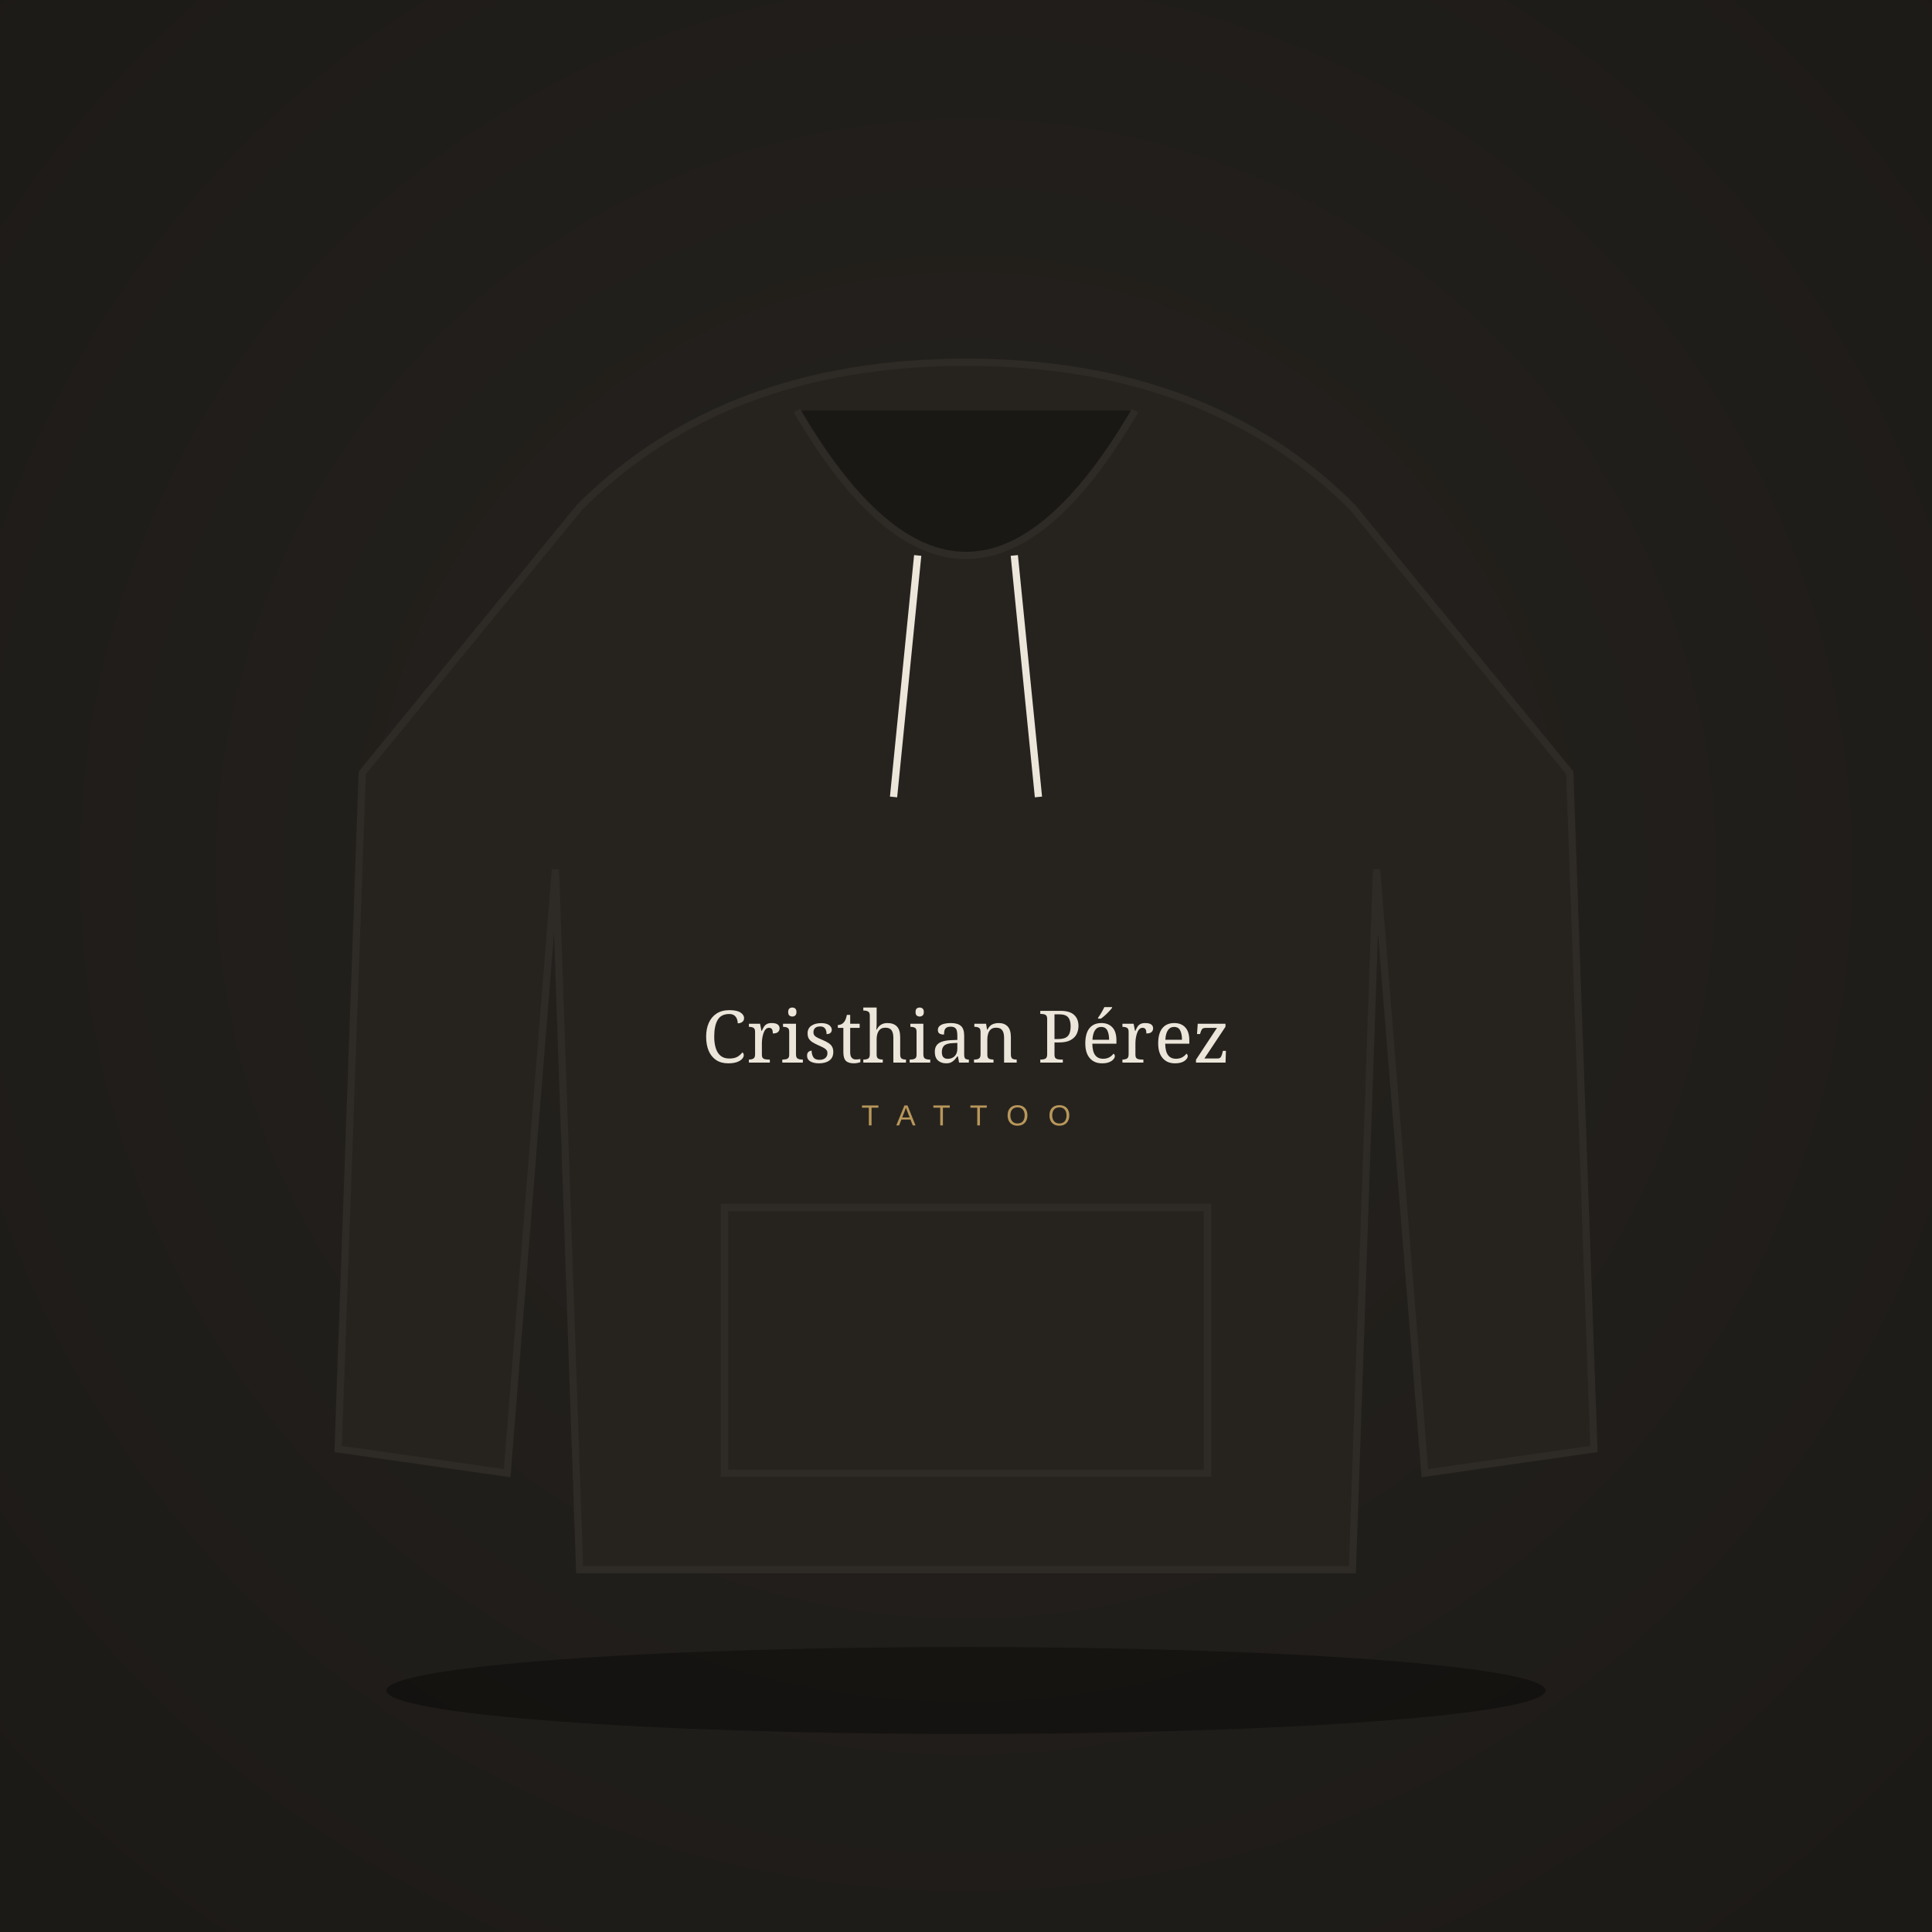
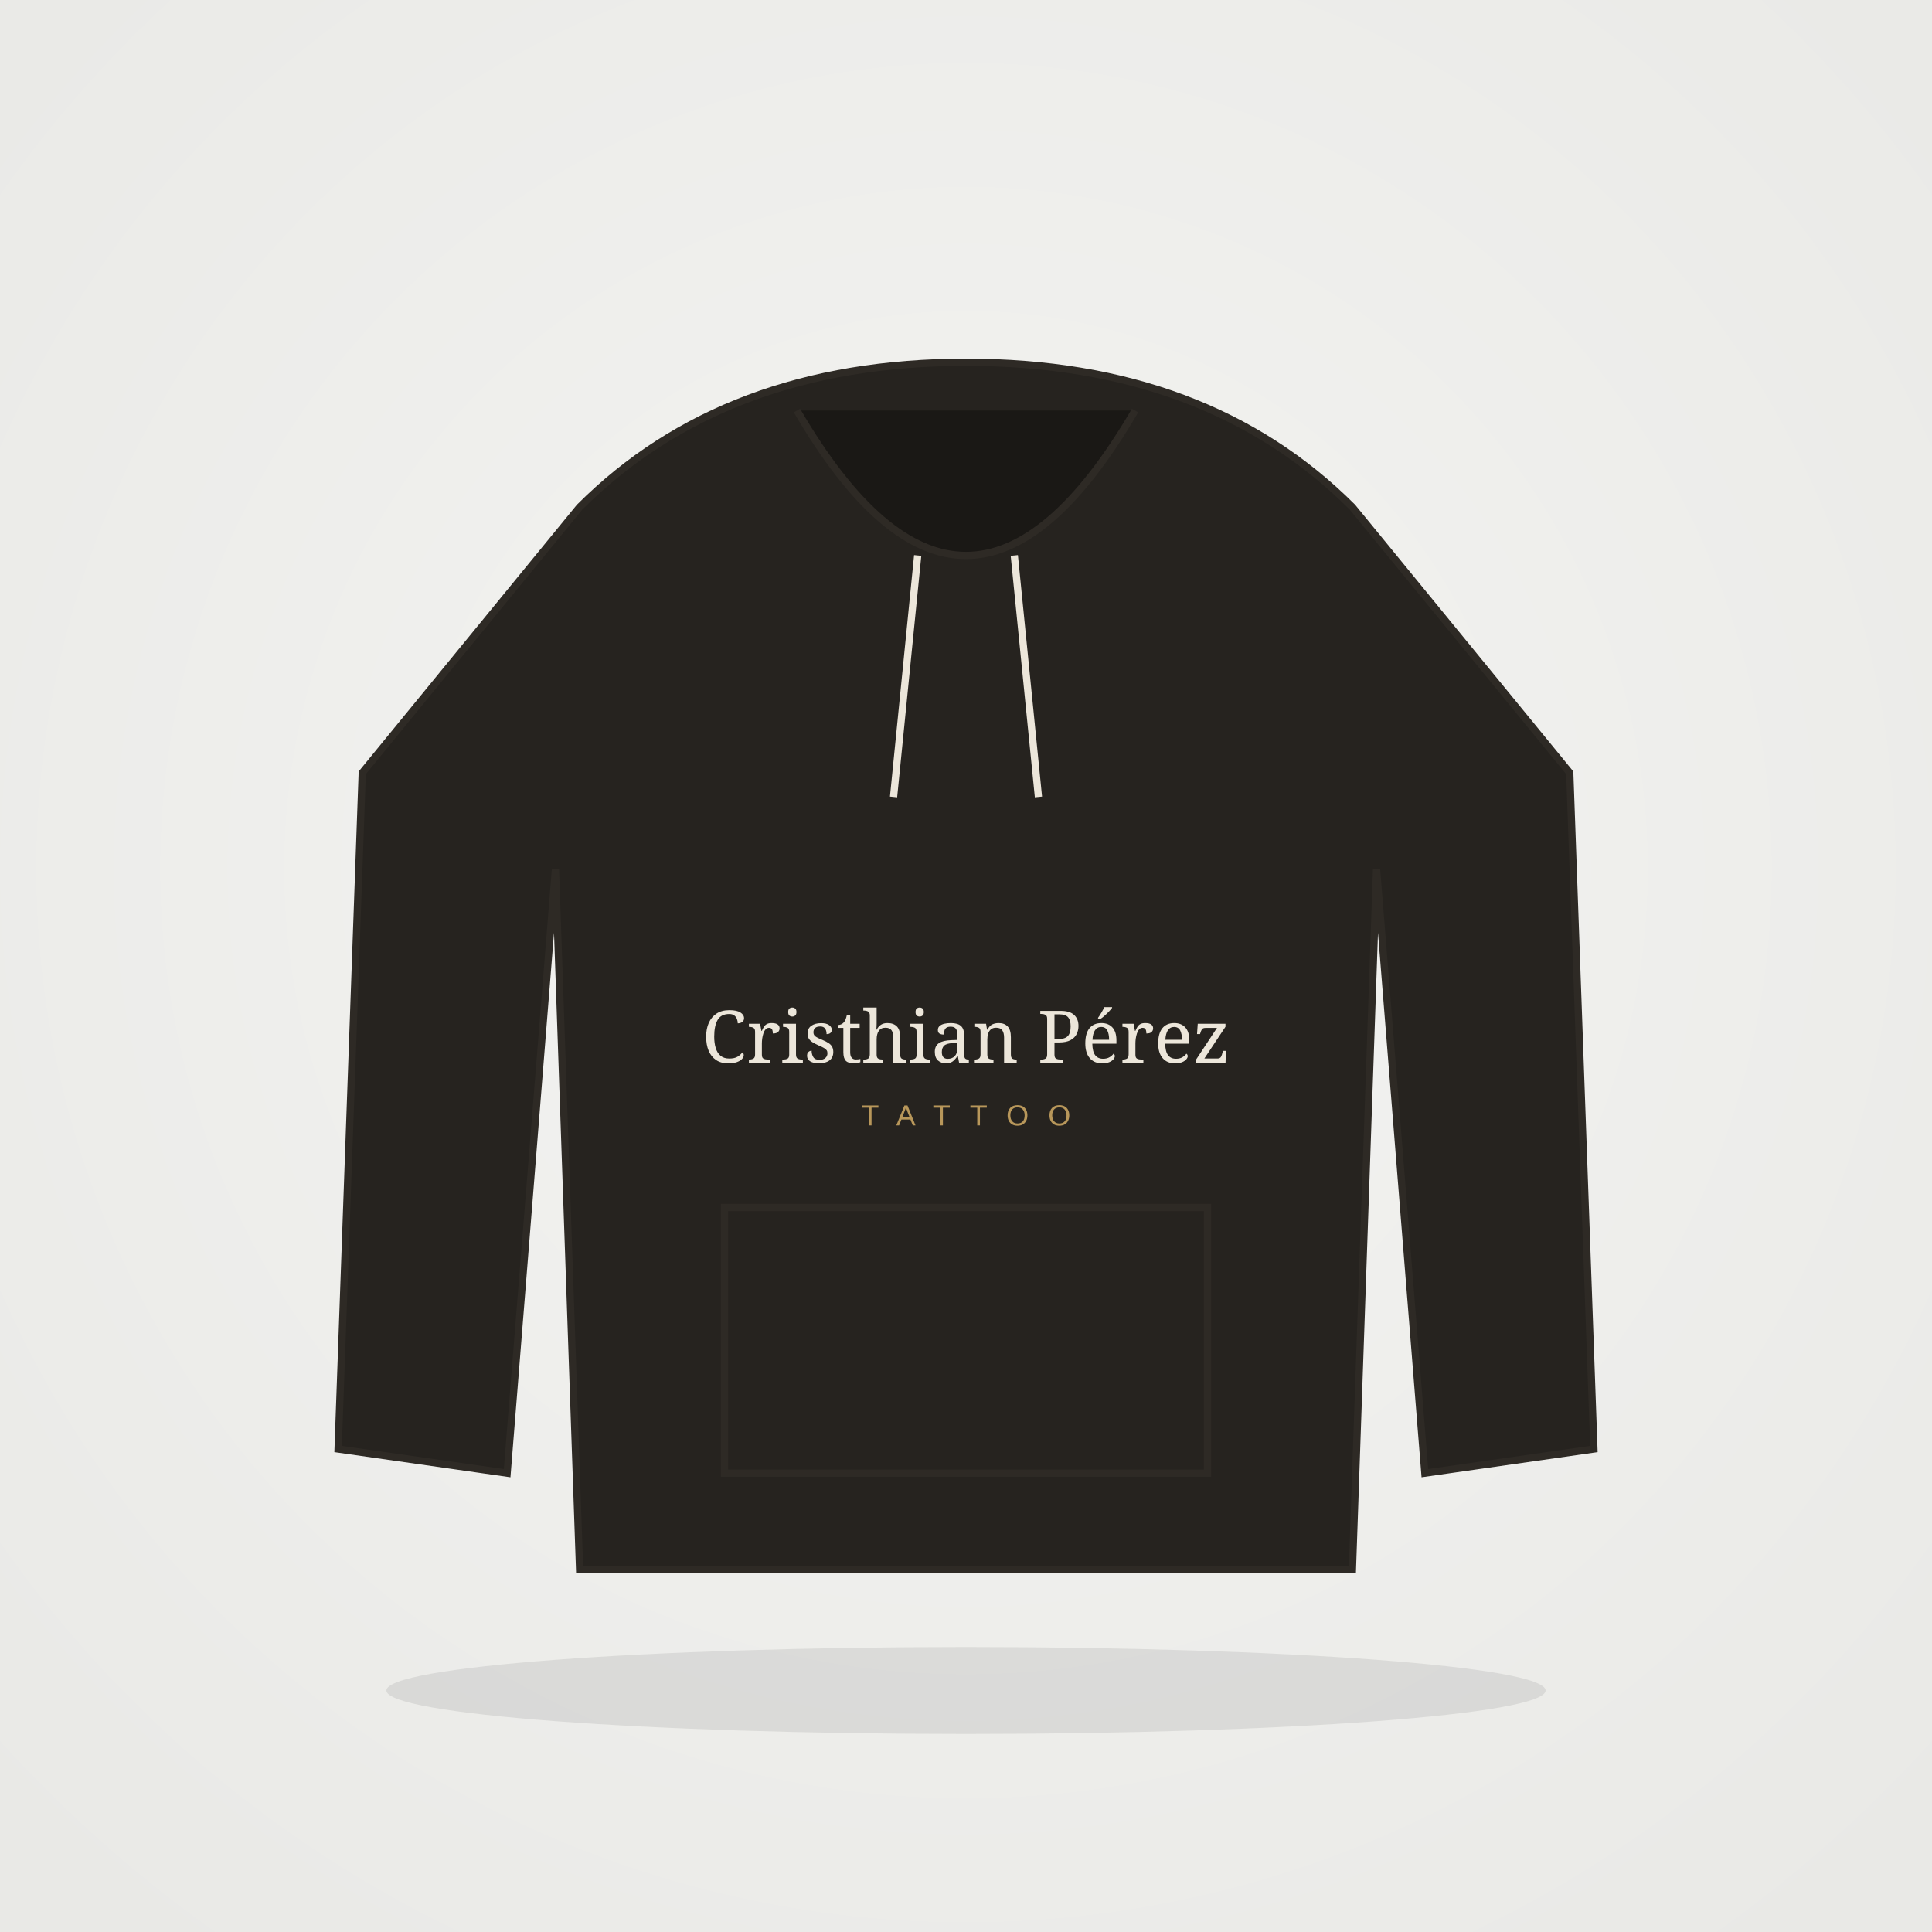
<svg xmlns="http://www.w3.org/2000/svg" viewBox="0 0 800 800" role="img" aria-label="Sudadera Estudio">
  <defs>
    <radialGradient id="v" cx="50%" cy="45%" r="70%">
-       <stop offset="0" stop-color="#26231f" />
-       <stop offset="1" stop-color="#1c1a17" />
+       <stop offset="0" stop-color="#f4f4f2" />
+       <stop offset="1" stop-color="#e9e9e6" />
    </radialGradient>
  </defs>
  <rect width="800" height="800" fill="url(#v)" />
-   <ellipse cx="400" cy="700" rx="240" ry="18" fill="#000" opacity=".35" />
+   <ellipse cx="400" cy="700" rx="240" ry="18" fill="#000" opacity=".08" />
  <path d="M240 210 Q300 150 400 150 Q500 150 560 210 L650 320 L660 600 L590 610 L570 360 L560 650 L240 650 L230 360 L210 610 L140 600 L150 320 Z" fill="#26231f" stroke="#2e2a25" stroke-width="3" />
  <path d="M330 170 Q400 290 470 170" fill="#1a1815" stroke="#2e2a25" stroke-width="3" />
  <path d="M380 230 L370 330 M420 230 L430 330" stroke="#ece6da" stroke-width="3" />
  <rect x="300" y="500" width="200" height="110" fill="none" stroke="#2e2a25" stroke-width="3" />
  <text x="400" y="440" text-anchor="middle" font-family="Georgia, serif" font-size="30" fill="#ece6da">Cristhian Pérez</text>
  <text x="400" y="466" text-anchor="middle" font-family="Arial" font-size="12" letter-spacing="8" fill="#b8975a">TATTOO</text>
</svg>
